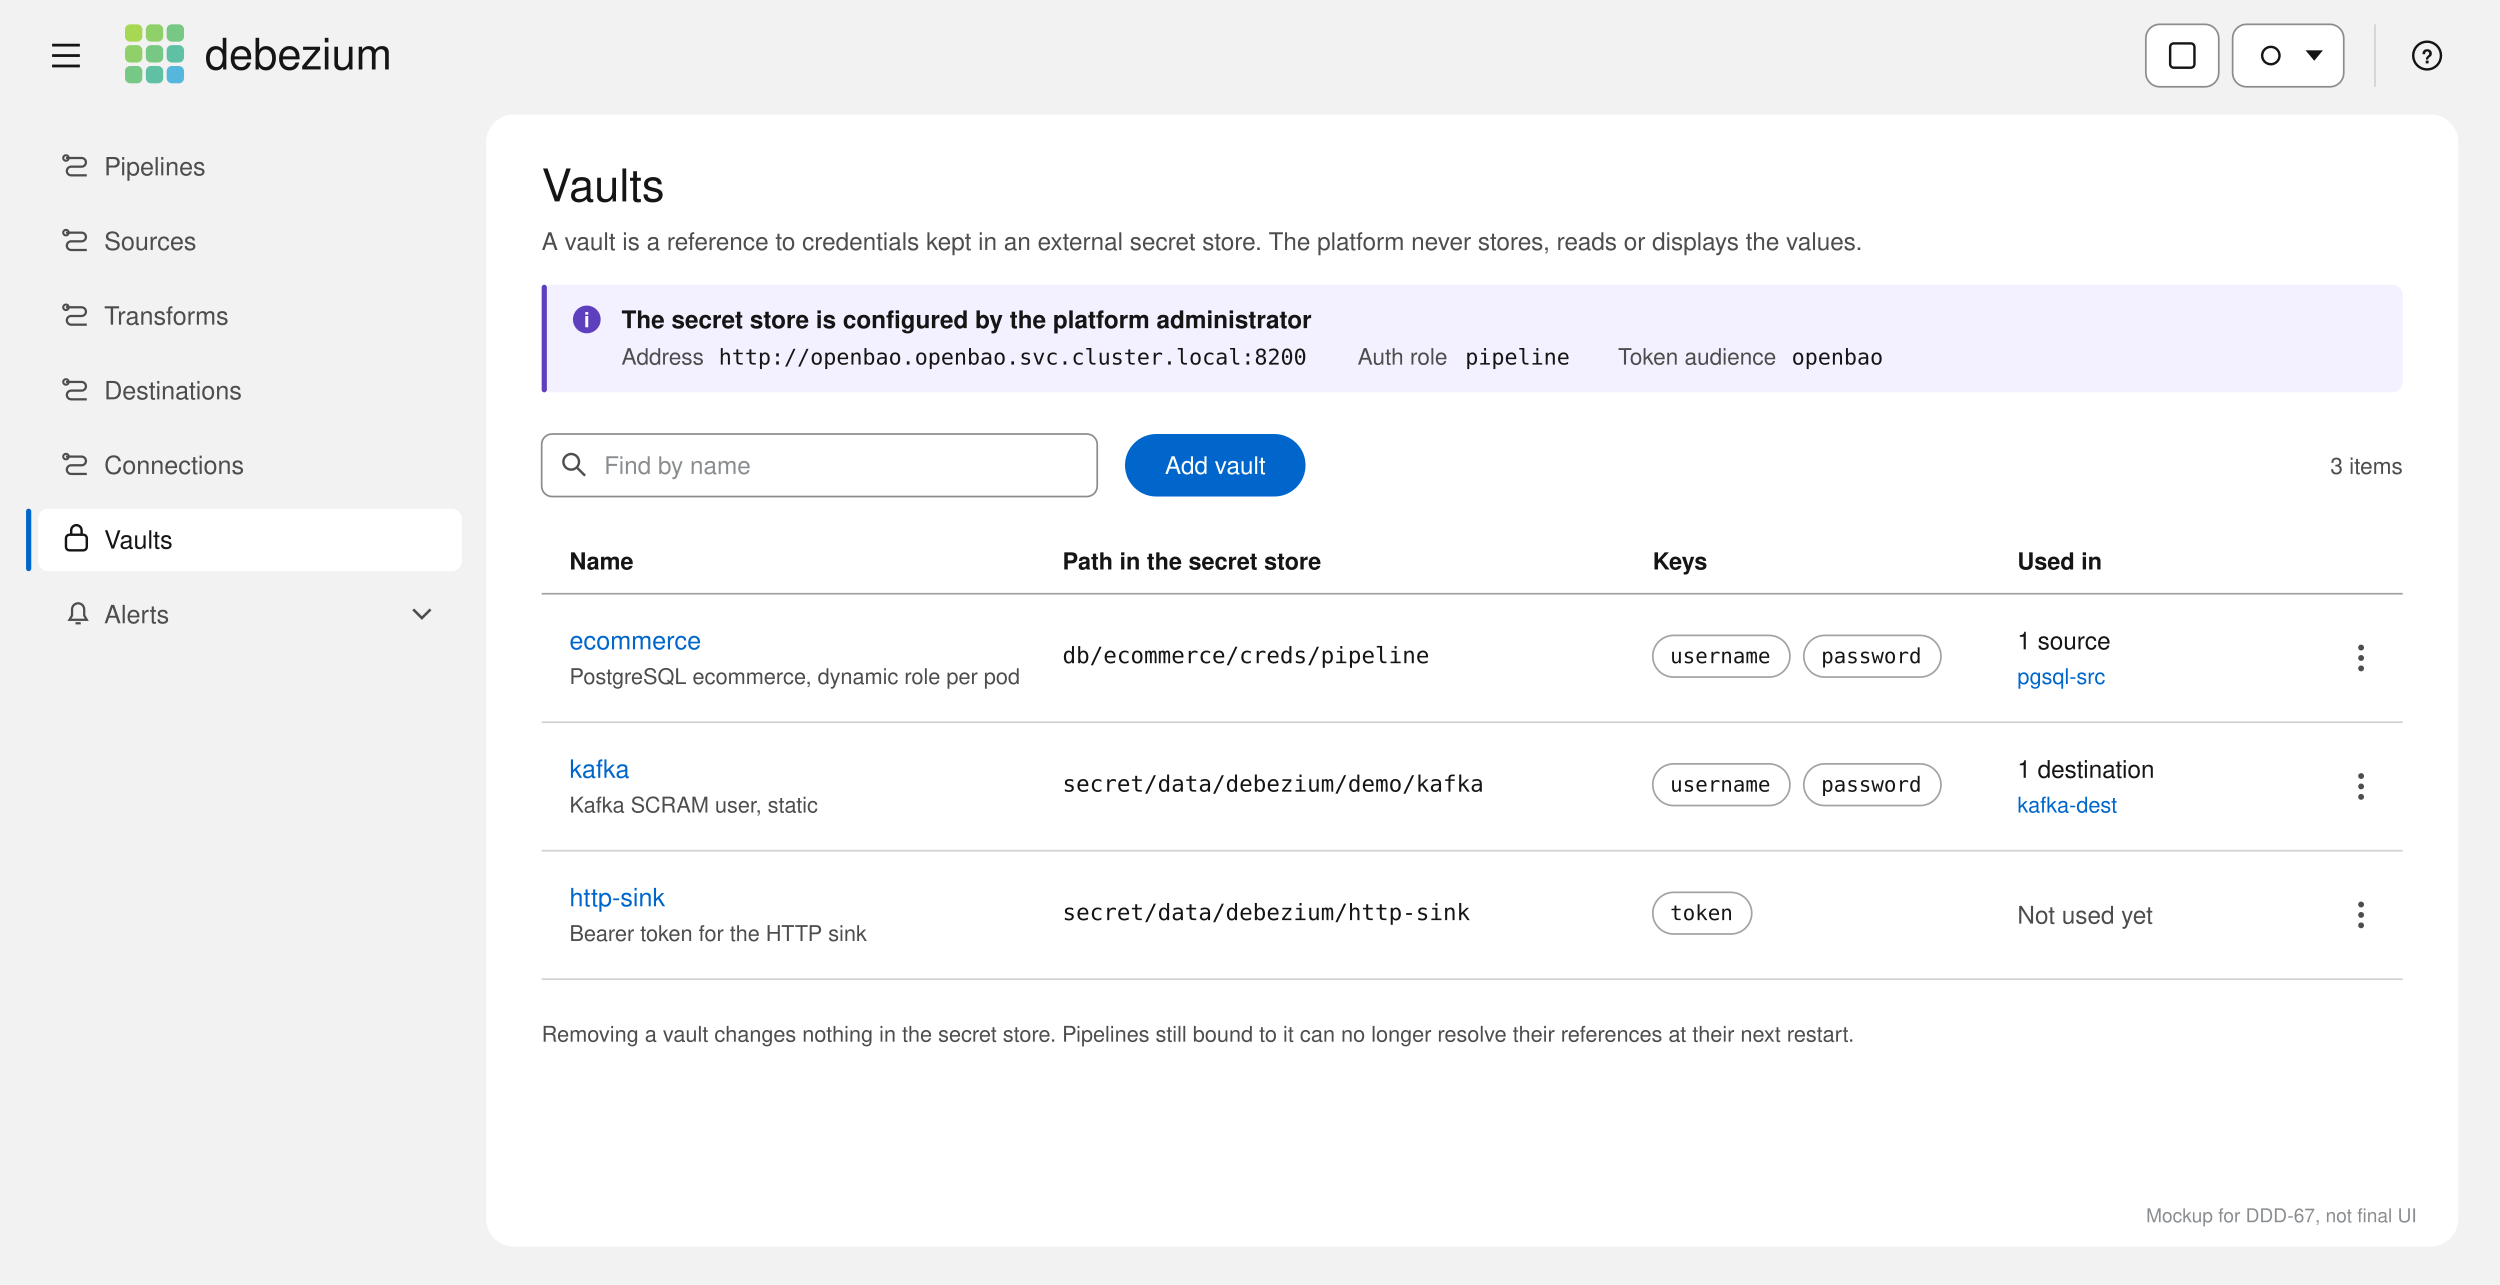
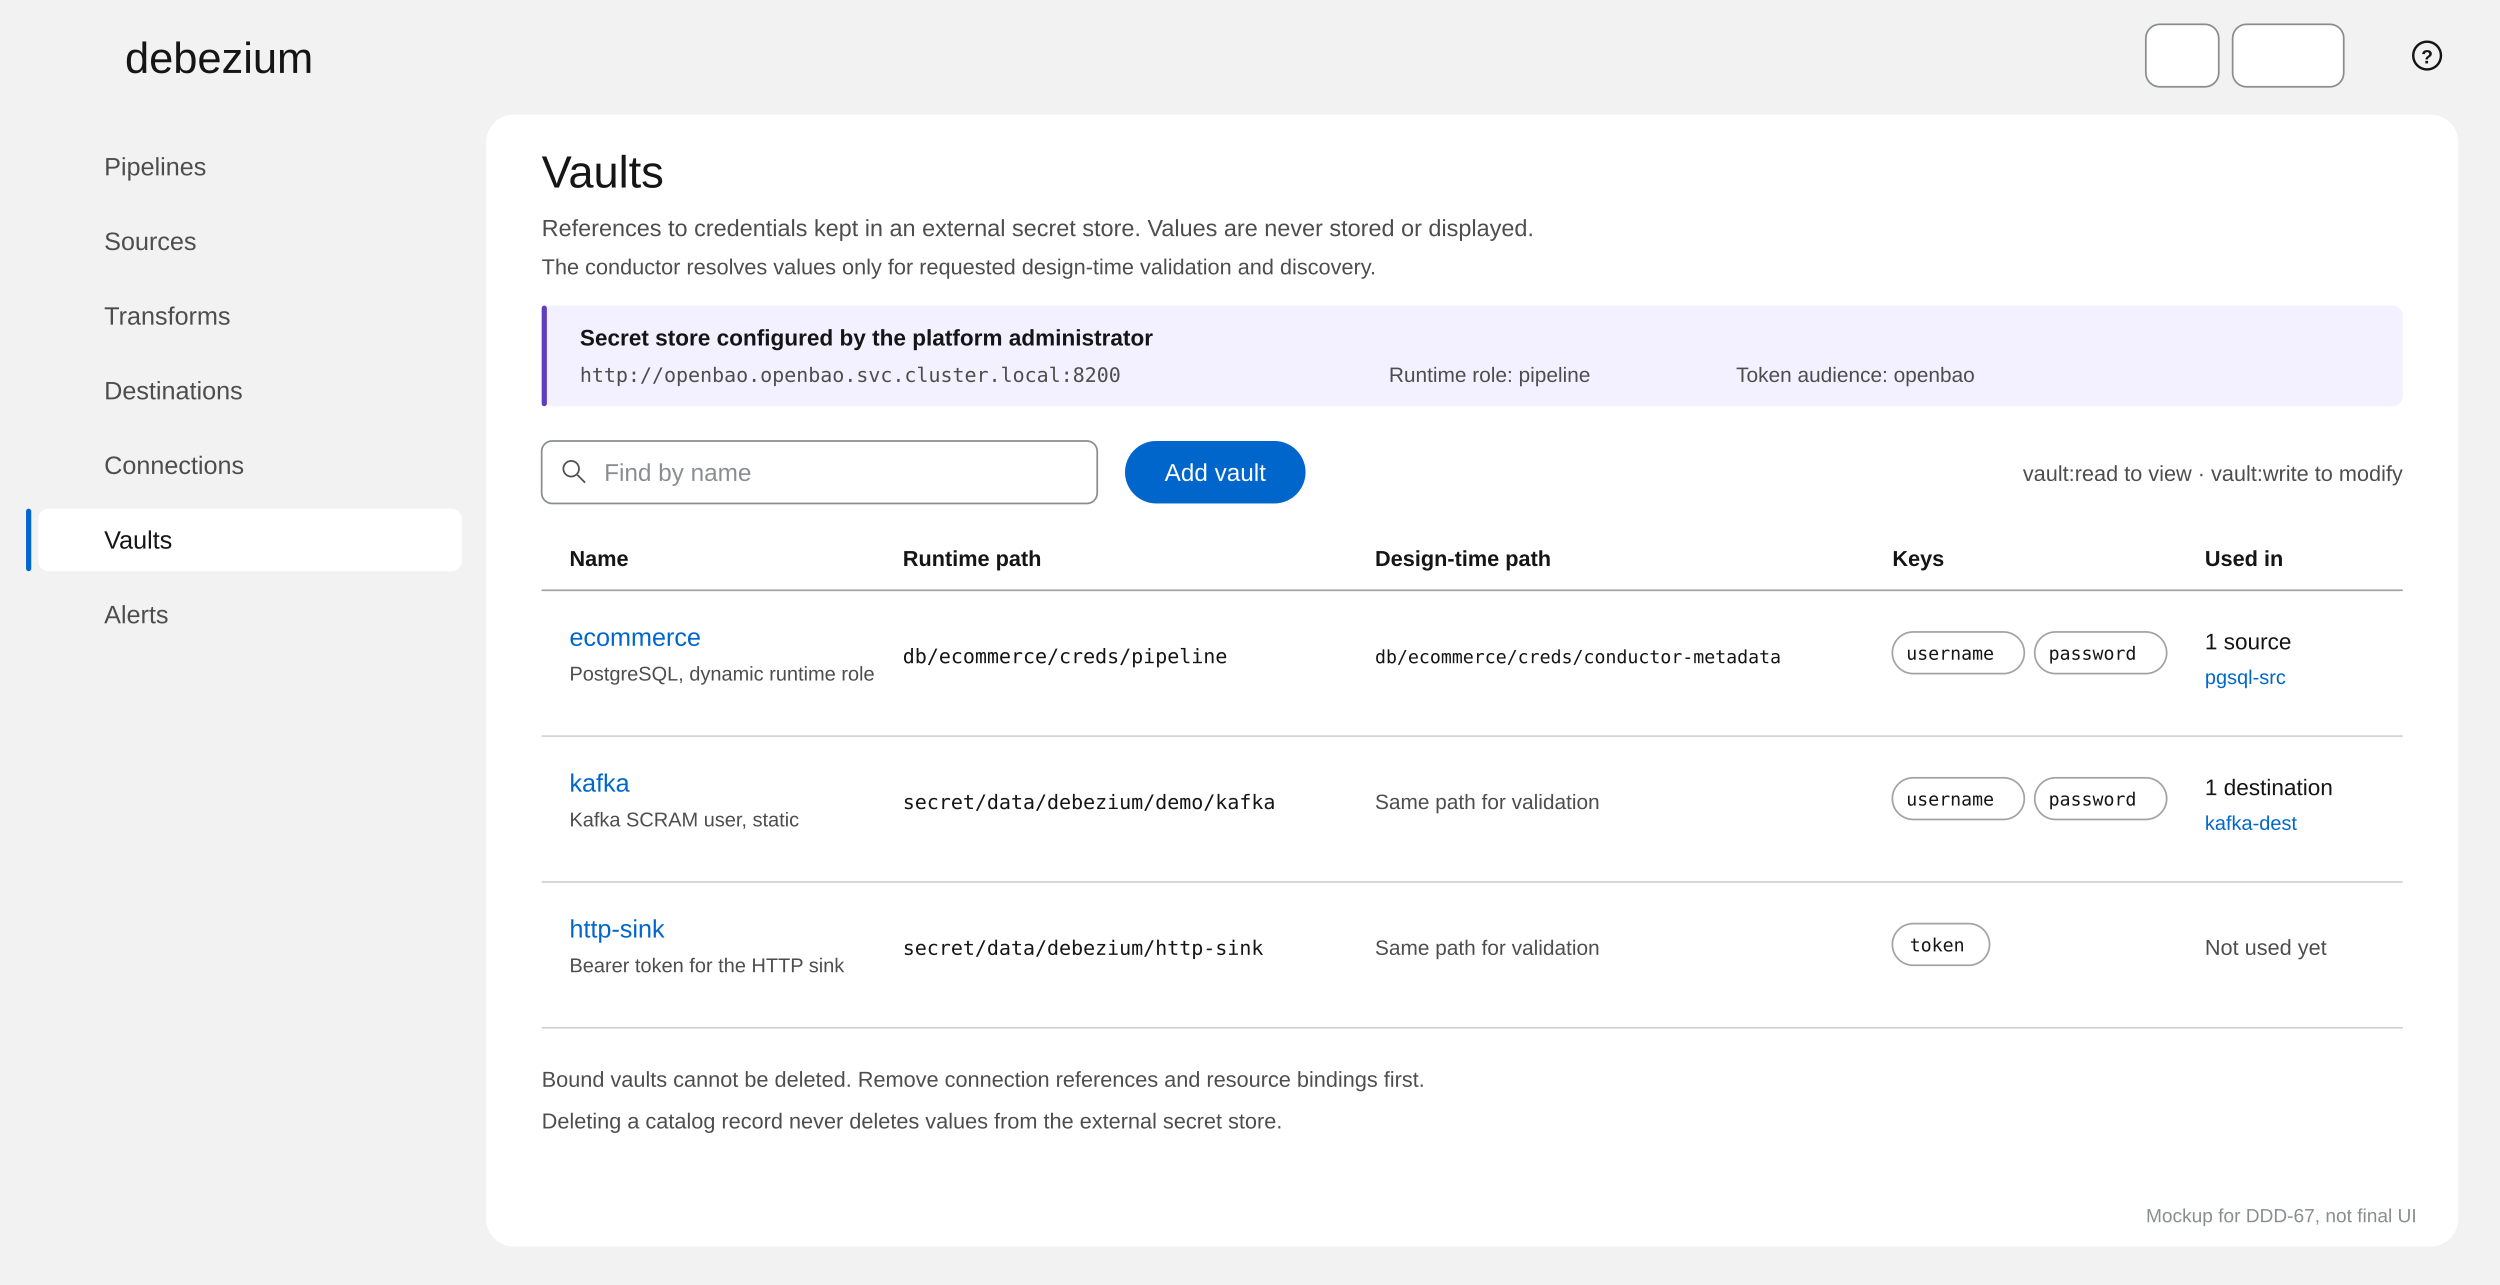
- <svg xmlns="http://www.w3.org/2000/svg" viewBox="0 0 1440 740" width="1440" height="740" role="img" aria-label="Stage UI mockup: Vaults list page">
-   <rect x="0" y="0" width="1440" height="740" rx="0" fill="#f2f2f2" stroke="none" stroke-width="1" />
-   <line x1="30" y1="26" x2="46" y2="26" stroke="#151515" stroke-width="1.6" />
-   <line x1="30" y1="32" x2="46" y2="32" stroke="#151515" stroke-width="1.6" />
-   <line x1="30" y1="38" x2="46" y2="38" stroke="#151515" stroke-width="1.6" />
-   <rect x="72" y="14" width="10" height="10" rx="3" fill="#a6d854" stroke="none" stroke-width="1" />
-   <rect x="84" y="14" width="10" height="10" rx="3" fill="#8fd06a" stroke="none" stroke-width="1" />
-   <rect x="96" y="14" width="10" height="10" rx="3" fill="#77c884" stroke="none" stroke-width="1" />
-   <rect x="72" y="26" width="10" height="10" rx="3" fill="#8fd06a" stroke="none" stroke-width="1" />
-   <rect x="84" y="26" width="10" height="10" rx="3" fill="#77c884" stroke="none" stroke-width="1" />
-   <rect x="96" y="26" width="10" height="10" rx="3" fill="#5fc0a4" stroke="none" stroke-width="1" />
-   <rect x="72" y="38" width="10" height="10" rx="3" fill="#77c884" stroke="none" stroke-width="1" />
-   <rect x="84" y="38" width="10" height="10" rx="3" fill="#5fc0a4" stroke="none" stroke-width="1" />
-   <rect x="96" y="38" width="10" height="10" rx="3" fill="#55b7dc" stroke="none" stroke-width="1" />
-   <text x="118" y="40" font-family="'Red Hat Display','Helvetica Neue',Helvetica,Arial,sans-serif" font-size="25" font-weight="500" fill="#151515" text-anchor="start">debezium</text>
-   <rect x="1236" y="14" width="42" height="36" rx="8" fill="#ffffff" stroke="#8a8d90" stroke-width="1" />
-   <rect x="1286" y="14" width="64" height="36" rx="8" fill="#ffffff" stroke="#8a8d90" stroke-width="1" />
-   <circle cx="1308" cy="32" r="5" fill="none" stroke="#151515" stroke-width="1.4" />
-   <path d="M1328 29 l5 6 l5 -6 z" fill="#151515" />
-   <rect x="1250" y="25" width="14" height="14" rx="2" fill="none" stroke="#151515" stroke-width="1.4" />
-   <line x1="1368" y1="14" x2="1368" y2="50" stroke="#d2d2d2" stroke-width="1" />
+ <svg xmlns="http://www.w3.org/2000/svg" viewBox="0 0 1440 740" width="1440" height="740" role="img" aria-label="Stage UI mockup: Vault reference catalog with runtime and design-time paths">
+   <rect x="0" y="0" width="1440" height="740" fill="#f2f2f2" />
+   <text x="72" y="42" font-family="'Red Hat Display',Arial,sans-serif" font-size="25" font-weight="500" fill="#151515">debezium</text>
+   <rect x="1236" y="14" width="42" height="36" rx="8" fill="#ffffff" stroke="#8a8d90" />
+   <rect x="1286" y="14" width="64" height="36" rx="8" fill="#ffffff" stroke="#8a8d90" />
  <circle cx="1398" cy="32" r="8" fill="none" stroke="#151515" stroke-width="1.4" />
-   <text x="1398" y="36.5" font-family="'Red Hat Text','Helvetica Neue',Helvetica,Arial,sans-serif" font-size="11" font-weight="600" fill="#151515" text-anchor="middle">?</text>
-   <path d="M38 91 h9 a2.5 2.5 0 0 1 0 5 h-6 a2.5 2.5 0 0 0 0 5 h9" fill="none" stroke="#4d4d4d" stroke-width="1.3" />
-   <circle cx="38" cy="91" r="1.6" fill="none" stroke="#4d4d4d" stroke-width="1.2" />
-   <text x="60" y="101" font-family="'Red Hat Text','Helvetica Neue',Helvetica,Arial,sans-serif" font-size="14.5" font-weight="400" fill="#4d4d4d" text-anchor="start">Pipelines</text>
-   <path d="M38 134 h9 a2.5 2.5 0 0 1 0 5 h-6 a2.5 2.5 0 0 0 0 5 h9" fill="none" stroke="#4d4d4d" stroke-width="1.3" />
-   <circle cx="38" cy="134" r="1.6" fill="none" stroke="#4d4d4d" stroke-width="1.2" />
-   <text x="60" y="144" font-family="'Red Hat Text','Helvetica Neue',Helvetica,Arial,sans-serif" font-size="14.5" font-weight="400" fill="#4d4d4d" text-anchor="start">Sources</text>
-   <path d="M38 177 h9 a2.5 2.5 0 0 1 0 5 h-6 a2.5 2.5 0 0 0 0 5 h9" fill="none" stroke="#4d4d4d" stroke-width="1.3" />
-   <circle cx="38" cy="177" r="1.6" fill="none" stroke="#4d4d4d" stroke-width="1.2" />
-   <text x="60" y="187" font-family="'Red Hat Text','Helvetica Neue',Helvetica,Arial,sans-serif" font-size="14.5" font-weight="400" fill="#4d4d4d" text-anchor="start">Transforms</text>
-   <path d="M38 220 h9 a2.5 2.5 0 0 1 0 5 h-6 a2.5 2.5 0 0 0 0 5 h9" fill="none" stroke="#4d4d4d" stroke-width="1.3" />
-   <circle cx="38" cy="220" r="1.6" fill="none" stroke="#4d4d4d" stroke-width="1.2" />
-   <text x="60" y="230" font-family="'Red Hat Text','Helvetica Neue',Helvetica,Arial,sans-serif" font-size="14.5" font-weight="400" fill="#4d4d4d" text-anchor="start">Destinations</text>
-   <path d="M38 263 h9 a2.5 2.5 0 0 1 0 5 h-6 a2.5 2.5 0 0 0 0 5 h9" fill="none" stroke="#4d4d4d" stroke-width="1.3" />
-   <circle cx="38" cy="263" r="1.6" fill="none" stroke="#4d4d4d" stroke-width="1.2" />
-   <text x="60" y="273" font-family="'Red Hat Text','Helvetica Neue',Helvetica,Arial,sans-serif" font-size="14.5" font-weight="400" fill="#4d4d4d" text-anchor="start">Connections</text>
-   <rect x="22" y="293" width="244" height="36" rx="6" fill="#ffffff" stroke="none" stroke-width="1" />
-   <rect x="15" y="293" width="3" height="36" rx="1.5" fill="#0066cc" stroke="none" stroke-width="1" />
-   <rect x="38" y="308" width="12" height="9" rx="2" fill="none" stroke="#151515" stroke-width="1.4" />
-   <path d="M41 308 v-2.5 a3 3 0 0 1 6 0 v2.5" fill="none" stroke="#151515" stroke-width="1.4" />
-   <text x="60" y="316" font-family="'Red Hat Text','Helvetica Neue',Helvetica,Arial,sans-serif" font-size="14.5" font-weight="500" fill="#151515" text-anchor="start">Vaults</text>
-   <path d="M40 357 h10 l-1.5 -2.5 v-3.5 a3.5 3.5 0 0 0 -7 0 v3.5 z M43.5 359 h3" fill="none" stroke="#4d4d4d" stroke-width="1.3" />
-   <text x="60" y="359" font-family="'Red Hat Text','Helvetica Neue',Helvetica,Arial,sans-serif" font-size="14.5" font-weight="400" fill="#4d4d4d" text-anchor="start">Alerts</text>
-   <path d="M238 351 l5 5 l5 -5" fill="none" stroke="#4d4d4d" stroke-width="1.5" />
-   <rect x="280" y="66" width="1136" height="652" rx="16" fill="#ffffff" stroke="none" stroke-width="1" />
-   <text x="312" y="116" font-family="'Red Hat Display','Helvetica Neue',Helvetica,Arial,sans-serif" font-size="26" font-weight="500" fill="#151515" text-anchor="start">Vaults</text>
-   <text x="312" y="144" font-family="'Red Hat Text','Helvetica Neue',Helvetica,Arial,sans-serif" font-size="14" font-weight="400" fill="#4d4d4d" text-anchor="start">A vault is a reference to credentials kept in an external secret store. The platform never stores, reads or displays the values.</text>
-   <rect x="312" y="164" width="1072" height="62" rx="6" fill="#f3f0ff" stroke="none" stroke-width="1" />
-   <rect x="312" y="164" width="3" height="62" rx="1.5" fill="#5e40be" stroke="none" stroke-width="1" />
-   <circle cx="338" cy="184" r="8" fill="#5e40be" />
-   <text x="338" y="188.5" font-family="'Red Hat Text','Helvetica Neue',Helvetica,Arial,sans-serif" font-size="12" font-weight="700" fill="#ffffff" text-anchor="middle">i</text>
-   <text x="358" y="189" font-family="'Red Hat Text','Helvetica Neue',Helvetica,Arial,sans-serif" font-size="14" font-weight="600" fill="#151515" text-anchor="start">The secret store is configured by the platform administrator</text>
-   <text x="358" y="210" font-family="'Red Hat Text','Helvetica Neue',Helvetica,Arial,sans-serif" font-size="13" font-weight="400" fill="#4d4d4d" text-anchor="start">Address</text>
-   <text x="414" y="210" font-family="'Red Hat Mono','DejaVu Sans Mono',Menlo,Consolas,monospace" font-size="12.5" font-weight="400" fill="#151515" text-anchor="start">http://openbao.openbao.svc.cluster.local:8200</text>
-   <text x="782" y="210" font-family="'Red Hat Text','Helvetica Neue',Helvetica,Arial,sans-serif" font-size="13" font-weight="400" fill="#4d4d4d" text-anchor="start">Auth role</text>
-   <text x="844" y="210" font-family="'Red Hat Mono','DejaVu Sans Mono',Menlo,Consolas,monospace" font-size="12.5" font-weight="400" fill="#151515" text-anchor="start">pipeline</text>
-   <text x="932" y="210" font-family="'Red Hat Text','Helvetica Neue',Helvetica,Arial,sans-serif" font-size="13" font-weight="400" fill="#4d4d4d" text-anchor="start">Token audience</text>
-   <text x="1032" y="210" font-family="'Red Hat Mono','DejaVu Sans Mono',Menlo,Consolas,monospace" font-size="12.5" font-weight="400" fill="#151515" text-anchor="start">openbao</text>
-   <rect x="312" y="250" width="320" height="36" rx="6" fill="#ffffff" stroke="#8a8d90" stroke-width="1" />
-   <circle cx="329" cy="266" r="4.5" fill="none" stroke="#4d4d4d" stroke-width="1.4" />
-   <line x1="332.5" y1="269.5" x2="337" y2="274" stroke="#4d4d4d" stroke-width="1.4" />
-   <text x="348" y="273" font-family="'Red Hat Text','Helvetica Neue',Helvetica,Arial,sans-serif" font-size="14" font-weight="400" fill="#8a8d90" text-anchor="start">Find by name</text>
-   <rect x="648" y="250" width="104" height="36" rx="18" fill="#0066cc" stroke="none" stroke-width="1" />
-   <text x="700.0" y="273" font-family="'Red Hat Text','Helvetica Neue',Helvetica,Arial,sans-serif" font-size="14" font-weight="500" fill="#ffffff" text-anchor="middle">Add vault</text>
-   <text x="1384" y="273" font-family="'Red Hat Text','Helvetica Neue',Helvetica,Arial,sans-serif" font-size="13" font-weight="400" fill="#4d4d4d" text-anchor="end">3 items</text>
-   <text x="328" y="328" font-family="'Red Hat Text','Helvetica Neue',Helvetica,Arial,sans-serif" font-size="13.5" font-weight="600" fill="#151515" text-anchor="start">Name</text>
-   <text x="612" y="328" font-family="'Red Hat Text','Helvetica Neue',Helvetica,Arial,sans-serif" font-size="13.5" font-weight="600" fill="#151515" text-anchor="start">Path in the secret store</text>
-   <text x="952" y="328" font-family="'Red Hat Text','Helvetica Neue',Helvetica,Arial,sans-serif" font-size="13.5" font-weight="600" fill="#151515" text-anchor="start">Keys</text>
-   <text x="1162" y="328" font-family="'Red Hat Text','Helvetica Neue',Helvetica,Arial,sans-serif" font-size="13.5" font-weight="600" fill="#151515" text-anchor="start">Used in</text>
-   <line x1="312" y1="342" x2="1384" y2="342" stroke="#a3a3a3" stroke-width="1" />
-   <text x="328" y="374" font-family="'Red Hat Text','Helvetica Neue',Helvetica,Arial,sans-serif" font-size="14.5" font-weight="500" fill="#0066cc" text-anchor="start">ecommerce</text>
-   <text x="328" y="394" font-family="'Red Hat Text','Helvetica Neue',Helvetica,Arial,sans-serif" font-size="12.5" font-weight="400" fill="#4d4d4d" text-anchor="start">PostgreSQL ecommerce, dynamic role per pod</text>
-   <text x="612" y="382" font-family="'Red Hat Mono','DejaVu Sans Mono',Menlo,Consolas,monospace" font-size="13" font-weight="400" fill="#151515" text-anchor="start">db/ecommerce/creds/pipeline</text>
-   <rect x="952" y="366" width="79" height="24" rx="12" fill="#ffffff" stroke="#a3a3a3" stroke-width="1" />
-   <text x="962" y="382" font-family="'Red Hat Mono','DejaVu Sans Mono',Menlo,Consolas,monospace" font-size="12" font-weight="400" fill="#151515" text-anchor="start">username</text>
-   <rect x="1039" y="366" width="79" height="24" rx="12" fill="#ffffff" stroke="#a3a3a3" stroke-width="1" />
-   <text x="1049" y="382" font-family="'Red Hat Mono','DejaVu Sans Mono',Menlo,Consolas,monospace" font-size="12" font-weight="400" fill="#151515" text-anchor="start">password</text>
-   <text x="1162" y="374" font-family="'Red Hat Text','Helvetica Neue',Helvetica,Arial,sans-serif" font-size="14" font-weight="400" fill="#151515" text-anchor="start">1 source</text>
-   <text x="1162" y="394" font-family="'Red Hat Text','Helvetica Neue',Helvetica,Arial,sans-serif" font-size="12.5" font-weight="400" fill="#0066cc" text-anchor="start">pgsql-src</text>
-   <circle cx="1360" cy="373" r="1.7" fill="#4d4d4d" />
-   <circle cx="1360" cy="379" r="1.7" fill="#4d4d4d" />
-   <circle cx="1360" cy="385" r="1.7" fill="#4d4d4d" />
-   <line x1="312" y1="416" x2="1384" y2="416" stroke="#d2d2d2" stroke-width="1" />
-   <text x="328" y="448" font-family="'Red Hat Text','Helvetica Neue',Helvetica,Arial,sans-serif" font-size="14.5" font-weight="500" fill="#0066cc" text-anchor="start">kafka</text>
-   <text x="328" y="468" font-family="'Red Hat Text','Helvetica Neue',Helvetica,Arial,sans-serif" font-size="12.5" font-weight="400" fill="#4d4d4d" text-anchor="start">Kafka SCRAM user, static</text>
-   <text x="612" y="456" font-family="'Red Hat Mono','DejaVu Sans Mono',Menlo,Consolas,monospace" font-size="13" font-weight="400" fill="#151515" text-anchor="start">secret/data/debezium/demo/kafka</text>
-   <rect x="952" y="440" width="79" height="24" rx="12" fill="#ffffff" stroke="#a3a3a3" stroke-width="1" />
-   <text x="962" y="456" font-family="'Red Hat Mono','DejaVu Sans Mono',Menlo,Consolas,monospace" font-size="12" font-weight="400" fill="#151515" text-anchor="start">username</text>
-   <rect x="1039" y="440" width="79" height="24" rx="12" fill="#ffffff" stroke="#a3a3a3" stroke-width="1" />
-   <text x="1049" y="456" font-family="'Red Hat Mono','DejaVu Sans Mono',Menlo,Consolas,monospace" font-size="12" font-weight="400" fill="#151515" text-anchor="start">password</text>
-   <text x="1162" y="448" font-family="'Red Hat Text','Helvetica Neue',Helvetica,Arial,sans-serif" font-size="14" font-weight="400" fill="#151515" text-anchor="start">1 destination</text>
-   <text x="1162" y="468" font-family="'Red Hat Text','Helvetica Neue',Helvetica,Arial,sans-serif" font-size="12.5" font-weight="400" fill="#0066cc" text-anchor="start">kafka-dest</text>
-   <circle cx="1360" cy="447" r="1.7" fill="#4d4d4d" />
-   <circle cx="1360" cy="453" r="1.7" fill="#4d4d4d" />
-   <circle cx="1360" cy="459" r="1.7" fill="#4d4d4d" />
-   <line x1="312" y1="490" x2="1384" y2="490" stroke="#d2d2d2" stroke-width="1" />
-   <text x="328" y="522" font-family="'Red Hat Text','Helvetica Neue',Helvetica,Arial,sans-serif" font-size="14.5" font-weight="500" fill="#0066cc" text-anchor="start">http-sink</text>
-   <text x="328" y="542" font-family="'Red Hat Text','Helvetica Neue',Helvetica,Arial,sans-serif" font-size="12.5" font-weight="400" fill="#4d4d4d" text-anchor="start">Bearer token for the HTTP sink</text>
-   <text x="612" y="530" font-family="'Red Hat Mono','DejaVu Sans Mono',Menlo,Consolas,monospace" font-size="13" font-weight="400" fill="#151515" text-anchor="start">secret/data/debezium/http-sink</text>
-   <rect x="952" y="514" width="57" height="24" rx="12" fill="#ffffff" stroke="#a3a3a3" stroke-width="1" />
-   <text x="962" y="530" font-family="'Red Hat Mono','DejaVu Sans Mono',Menlo,Consolas,monospace" font-size="12" font-weight="400" fill="#151515" text-anchor="start">token</text>
-   <text x="1162" y="532" font-family="'Red Hat Text','Helvetica Neue',Helvetica,Arial,sans-serif" font-size="14" font-weight="400" fill="#4d4d4d" text-anchor="start">Not used yet</text>
-   <circle cx="1360" cy="521" r="1.7" fill="#4d4d4d" />
-   <circle cx="1360" cy="527" r="1.7" fill="#4d4d4d" />
-   <circle cx="1360" cy="533" r="1.7" fill="#4d4d4d" />
-   <line x1="312" y1="564" x2="1384" y2="564" stroke="#d2d2d2" stroke-width="1" />
-   <text x="312" y="600" font-family="'Red Hat Text','Helvetica Neue',Helvetica,Arial,sans-serif" font-size="12.5" font-weight="400" fill="#4d4d4d" text-anchor="start">Removing a vault changes nothing in the secret store. Pipelines still bound to it can no longer resolve their references at their next restart.</text>
-   <text x="1392" y="704" font-family="'Red Hat Text','Helvetica Neue',Helvetica,Arial,sans-serif" font-size="11" font-weight="400" fill="#8a8d90" text-anchor="end">Mockup for DDD-67, not final UI</text>
+   <text x="1398" y="36.5" font-family="'Red Hat Text',Arial,sans-serif" font-size="11" font-weight="600" fill="#151515" text-anchor="middle">?</text>
+   <g font-family="'Red Hat Text',Arial,sans-serif" font-size="14.5" fill="#4d4d4d">
+     <text x="60" y="101">Pipelines</text>
+     <text x="60" y="144">Sources</text>
+     <text x="60" y="187">Transforms</text>
+     <text x="60" y="230">Destinations</text>
+     <text x="60" y="273">Connections</text>
+     <text x="60" y="359">Alerts</text>
+   </g>
+   <rect x="22" y="293" width="244" height="36" rx="6" fill="#ffffff" />
+   <rect x="15" y="293" width="3" height="36" rx="1.5" fill="#0066cc" />
+   <text x="60" y="316" font-family="'Red Hat Text',Arial,sans-serif" font-size="14.5" font-weight="500" fill="#151515">Vaults</text>
+   <rect x="280" y="66" width="1136" height="652" rx="16" fill="#ffffff" />
+   <text x="312" y="108" font-family="'Red Hat Display',Arial,sans-serif" font-size="26" font-weight="500" fill="#151515">Vaults</text>
+   <text x="312" y="136" font-family="'Red Hat Text',Arial,sans-serif" font-size="13.5" fill="#4d4d4d">References to credentials kept in an external secret store. Values are never stored or displayed.</text>
+   <text x="312" y="158" font-family="'Red Hat Text',Arial,sans-serif" font-size="12.5" fill="#4d4d4d">The conductor resolves values only for requested design-time validation and discovery.</text>
+   <rect x="312" y="176" width="1072" height="58" rx="6" fill="#f3f0ff" />
+   <rect x="312" y="176" width="3" height="58" rx="1.5" fill="#5e40be" />
+   <text x="334" y="199" font-family="'Red Hat Text',Arial,sans-serif" font-size="13" font-weight="600" fill="#151515">Secret store configured by the platform administrator</text>
+   <text x="334" y="220" font-family="'Red Hat Mono',monospace" font-size="11.5" fill="#4d4d4d">http://openbao.openbao.svc.cluster.local:8200</text>
+   <text x="800" y="220" font-family="'Red Hat Text',Arial,sans-serif" font-size="12" fill="#4d4d4d">Runtime role: pipeline</text>
+   <text x="1000" y="220" font-family="'Red Hat Text',Arial,sans-serif" font-size="12" fill="#4d4d4d">Token audience: openbao</text>
+   <rect x="312" y="254" width="320" height="36" rx="6" fill="#ffffff" stroke="#8a8d90" />
+   <circle cx="329" cy="270" r="4.5" fill="none" stroke="#4d4d4d" />
+   <line x1="332.5" y1="273.5" x2="337" y2="278" stroke="#4d4d4d" />
+   <text x="348" y="277" font-family="'Red Hat Text',Arial,sans-serif" font-size="14" fill="#8a8d90">Find by name</text>
+   <rect x="648" y="254" width="104" height="36" rx="18" fill="#0066cc" />
+   <text x="700" y="277" font-family="'Red Hat Text',Arial,sans-serif" font-size="14" font-weight="500" fill="#ffffff" text-anchor="middle">Add vault</text>
+   <text x="1384" y="277" font-family="'Red Hat Text',Arial,sans-serif" font-size="12.5" fill="#4d4d4d" text-anchor="end">vault:read to view · vault:write to modify</text>
+   <g font-family="'Red Hat Text',Arial,sans-serif" font-size="12.5" font-weight="600" fill="#151515">
+     <text x="328" y="326">Name</text>
+     <text x="520" y="326">Runtime path</text>
+     <text x="792" y="326">Design-time path</text>
+     <text x="1090" y="326">Keys</text>
+     <text x="1270" y="326">Used in</text>
+   </g>
+   <line x1="312" y1="340" x2="1384" y2="340" stroke="#a3a3a3" />
+   <text x="328" y="372" font-family="'Red Hat Text',Arial,sans-serif" font-size="14.5" font-weight="500" fill="#0066cc">ecommerce</text>
+   <text x="328" y="392" font-family="'Red Hat Text',Arial,sans-serif" font-size="11.5" fill="#4d4d4d">PostgreSQL, dynamic runtime role</text>
+   <text x="520" y="382" font-family="'Red Hat Mono',monospace" font-size="11.5" fill="#151515">db/ecommerce/creds/pipeline</text>
+   <text x="792" y="382" font-family="'Red Hat Mono',monospace" font-size="10.5" fill="#151515">db/ecommerce/creds/conductor-metadata</text>
+   <rect x="1090" y="364" width="76" height="24" rx="12" fill="#ffffff" stroke="#a3a3a3" />
+   <text x="1098" y="380" font-family="'Red Hat Mono',monospace" font-size="10.5" fill="#151515">username</text>
+   <rect x="1172" y="364" width="76" height="24" rx="12" fill="#ffffff" stroke="#a3a3a3" />
+   <text x="1180" y="380" font-family="'Red Hat Mono',monospace" font-size="10.5" fill="#151515">password</text>
+   <text x="1270" y="374" font-family="'Red Hat Text',Arial,sans-serif" font-size="13" fill="#151515">1 source</text>
+   <text x="1270" y="394" font-family="'Red Hat Text',Arial,sans-serif" font-size="11.5" fill="#0066cc">pgsql-src</text>
+   <line x1="312" y1="424" x2="1384" y2="424" stroke="#d2d2d2" />
+   <text x="328" y="456" font-family="'Red Hat Text',Arial,sans-serif" font-size="14.5" font-weight="500" fill="#0066cc">kafka</text>
+   <text x="328" y="476" font-family="'Red Hat Text',Arial,sans-serif" font-size="11.5" fill="#4d4d4d">Kafka SCRAM user, static</text>
+   <text x="520" y="466" font-family="'Red Hat Mono',monospace" font-size="11.5" fill="#151515">secret/data/debezium/demo/kafka</text>
+   <text x="792" y="466" font-family="'Red Hat Text',Arial,sans-serif" font-size="12" fill="#4d4d4d">Same path for validation</text>
+   <rect x="1090" y="448" width="76" height="24" rx="12" fill="#ffffff" stroke="#a3a3a3" />
+   <text x="1098" y="464" font-family="'Red Hat Mono',monospace" font-size="10.5" fill="#151515">username</text>
+   <rect x="1172" y="448" width="76" height="24" rx="12" fill="#ffffff" stroke="#a3a3a3" />
+   <text x="1180" y="464" font-family="'Red Hat Mono',monospace" font-size="10.5" fill="#151515">password</text>
+   <text x="1270" y="458" font-family="'Red Hat Text',Arial,sans-serif" font-size="13" fill="#151515">1 destination</text>
+   <text x="1270" y="478" font-family="'Red Hat Text',Arial,sans-serif" font-size="11.5" fill="#0066cc">kafka-dest</text>
+   <line x1="312" y1="508" x2="1384" y2="508" stroke="#d2d2d2" />
+   <text x="328" y="540" font-family="'Red Hat Text',Arial,sans-serif" font-size="14.5" font-weight="500" fill="#0066cc">http-sink</text>
+   <text x="328" y="560" font-family="'Red Hat Text',Arial,sans-serif" font-size="11.5" fill="#4d4d4d">Bearer token for the HTTP sink</text>
+   <text x="520" y="550" font-family="'Red Hat Mono',monospace" font-size="11.5" fill="#151515">secret/data/debezium/http-sink</text>
+   <text x="792" y="550" font-family="'Red Hat Text',Arial,sans-serif" font-size="12" fill="#4d4d4d">Same path for validation</text>
+   <rect x="1090" y="532" width="56" height="24" rx="12" fill="#ffffff" stroke="#a3a3a3" />
+   <text x="1100" y="548" font-family="'Red Hat Mono',monospace" font-size="10.5" fill="#151515">token</text>
+   <text x="1270" y="550" font-family="'Red Hat Text',Arial,sans-serif" font-size="12.5" fill="#4d4d4d">Not used yet</text>
+   <line x1="312" y1="592" x2="1384" y2="592" stroke="#d2d2d2" />
+   <text x="312" y="626" font-family="'Red Hat Text',Arial,sans-serif" font-size="12.5" fill="#4d4d4d">Bound vaults cannot be deleted. Remove connection references and resource bindings first.</text>
+   <text x="312" y="650" font-family="'Red Hat Text',Arial,sans-serif" font-size="12.5" fill="#4d4d4d">Deleting a catalog record never deletes values from the external secret store.</text>
+   <text x="1392" y="704" font-family="'Red Hat Text',Arial,sans-serif" font-size="11" fill="#8a8d90" text-anchor="end">Mockup for DDD-67, not final UI</text>
</svg>
